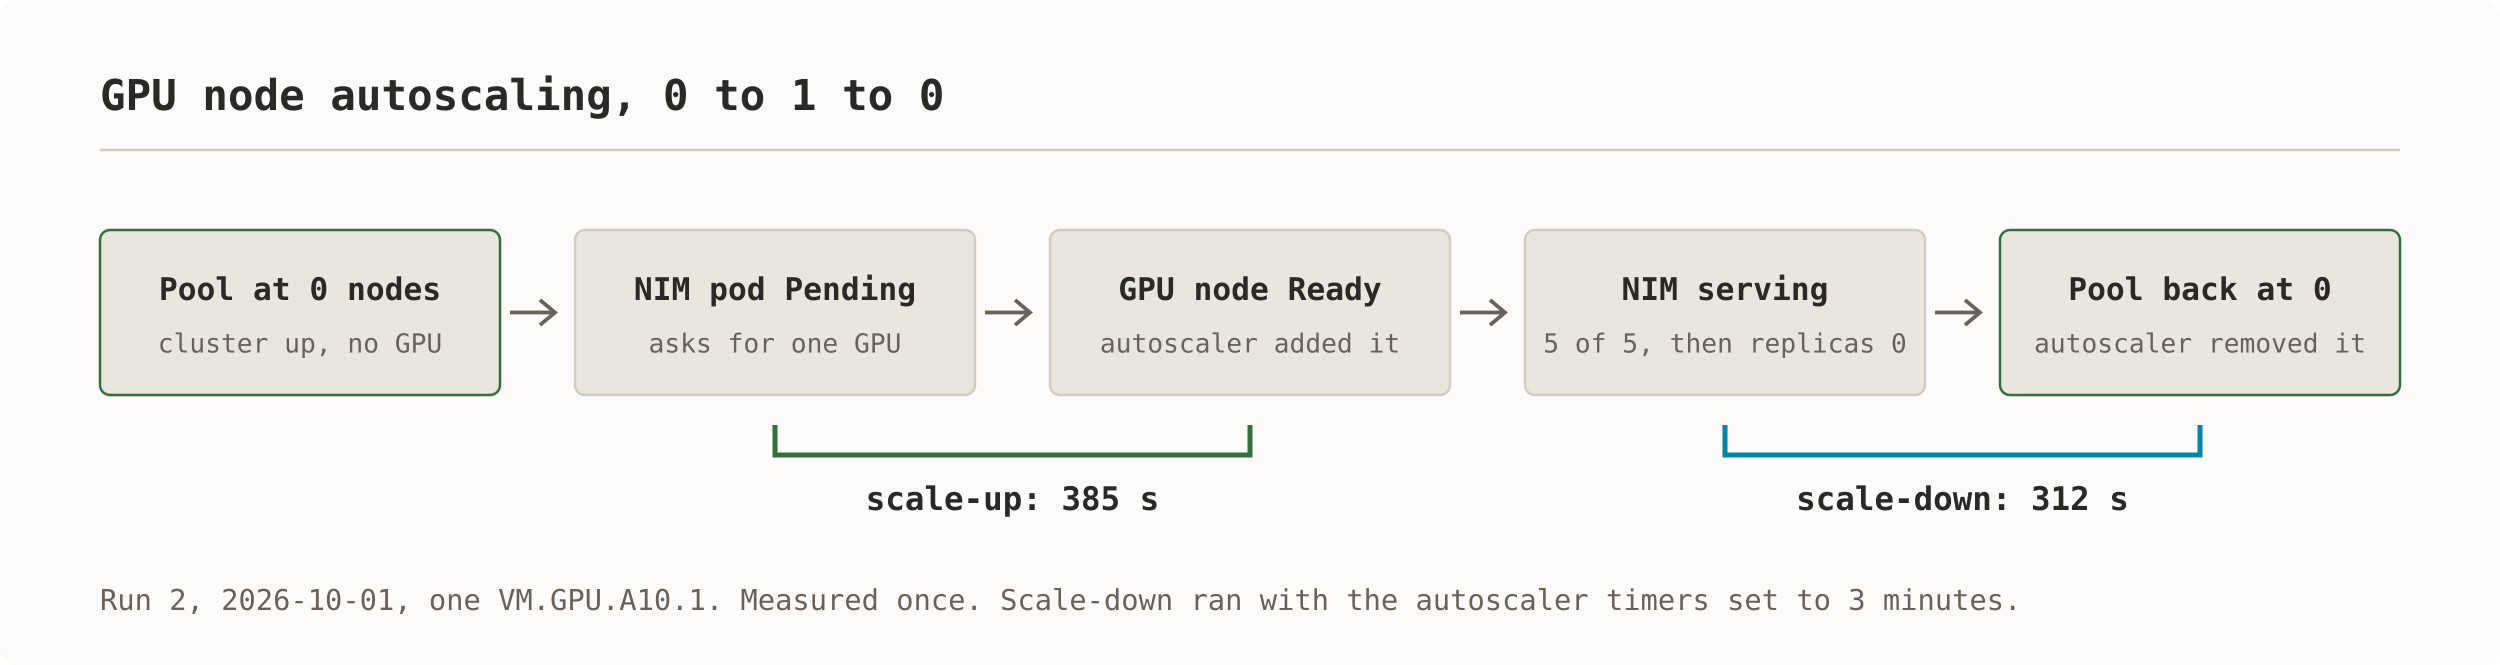
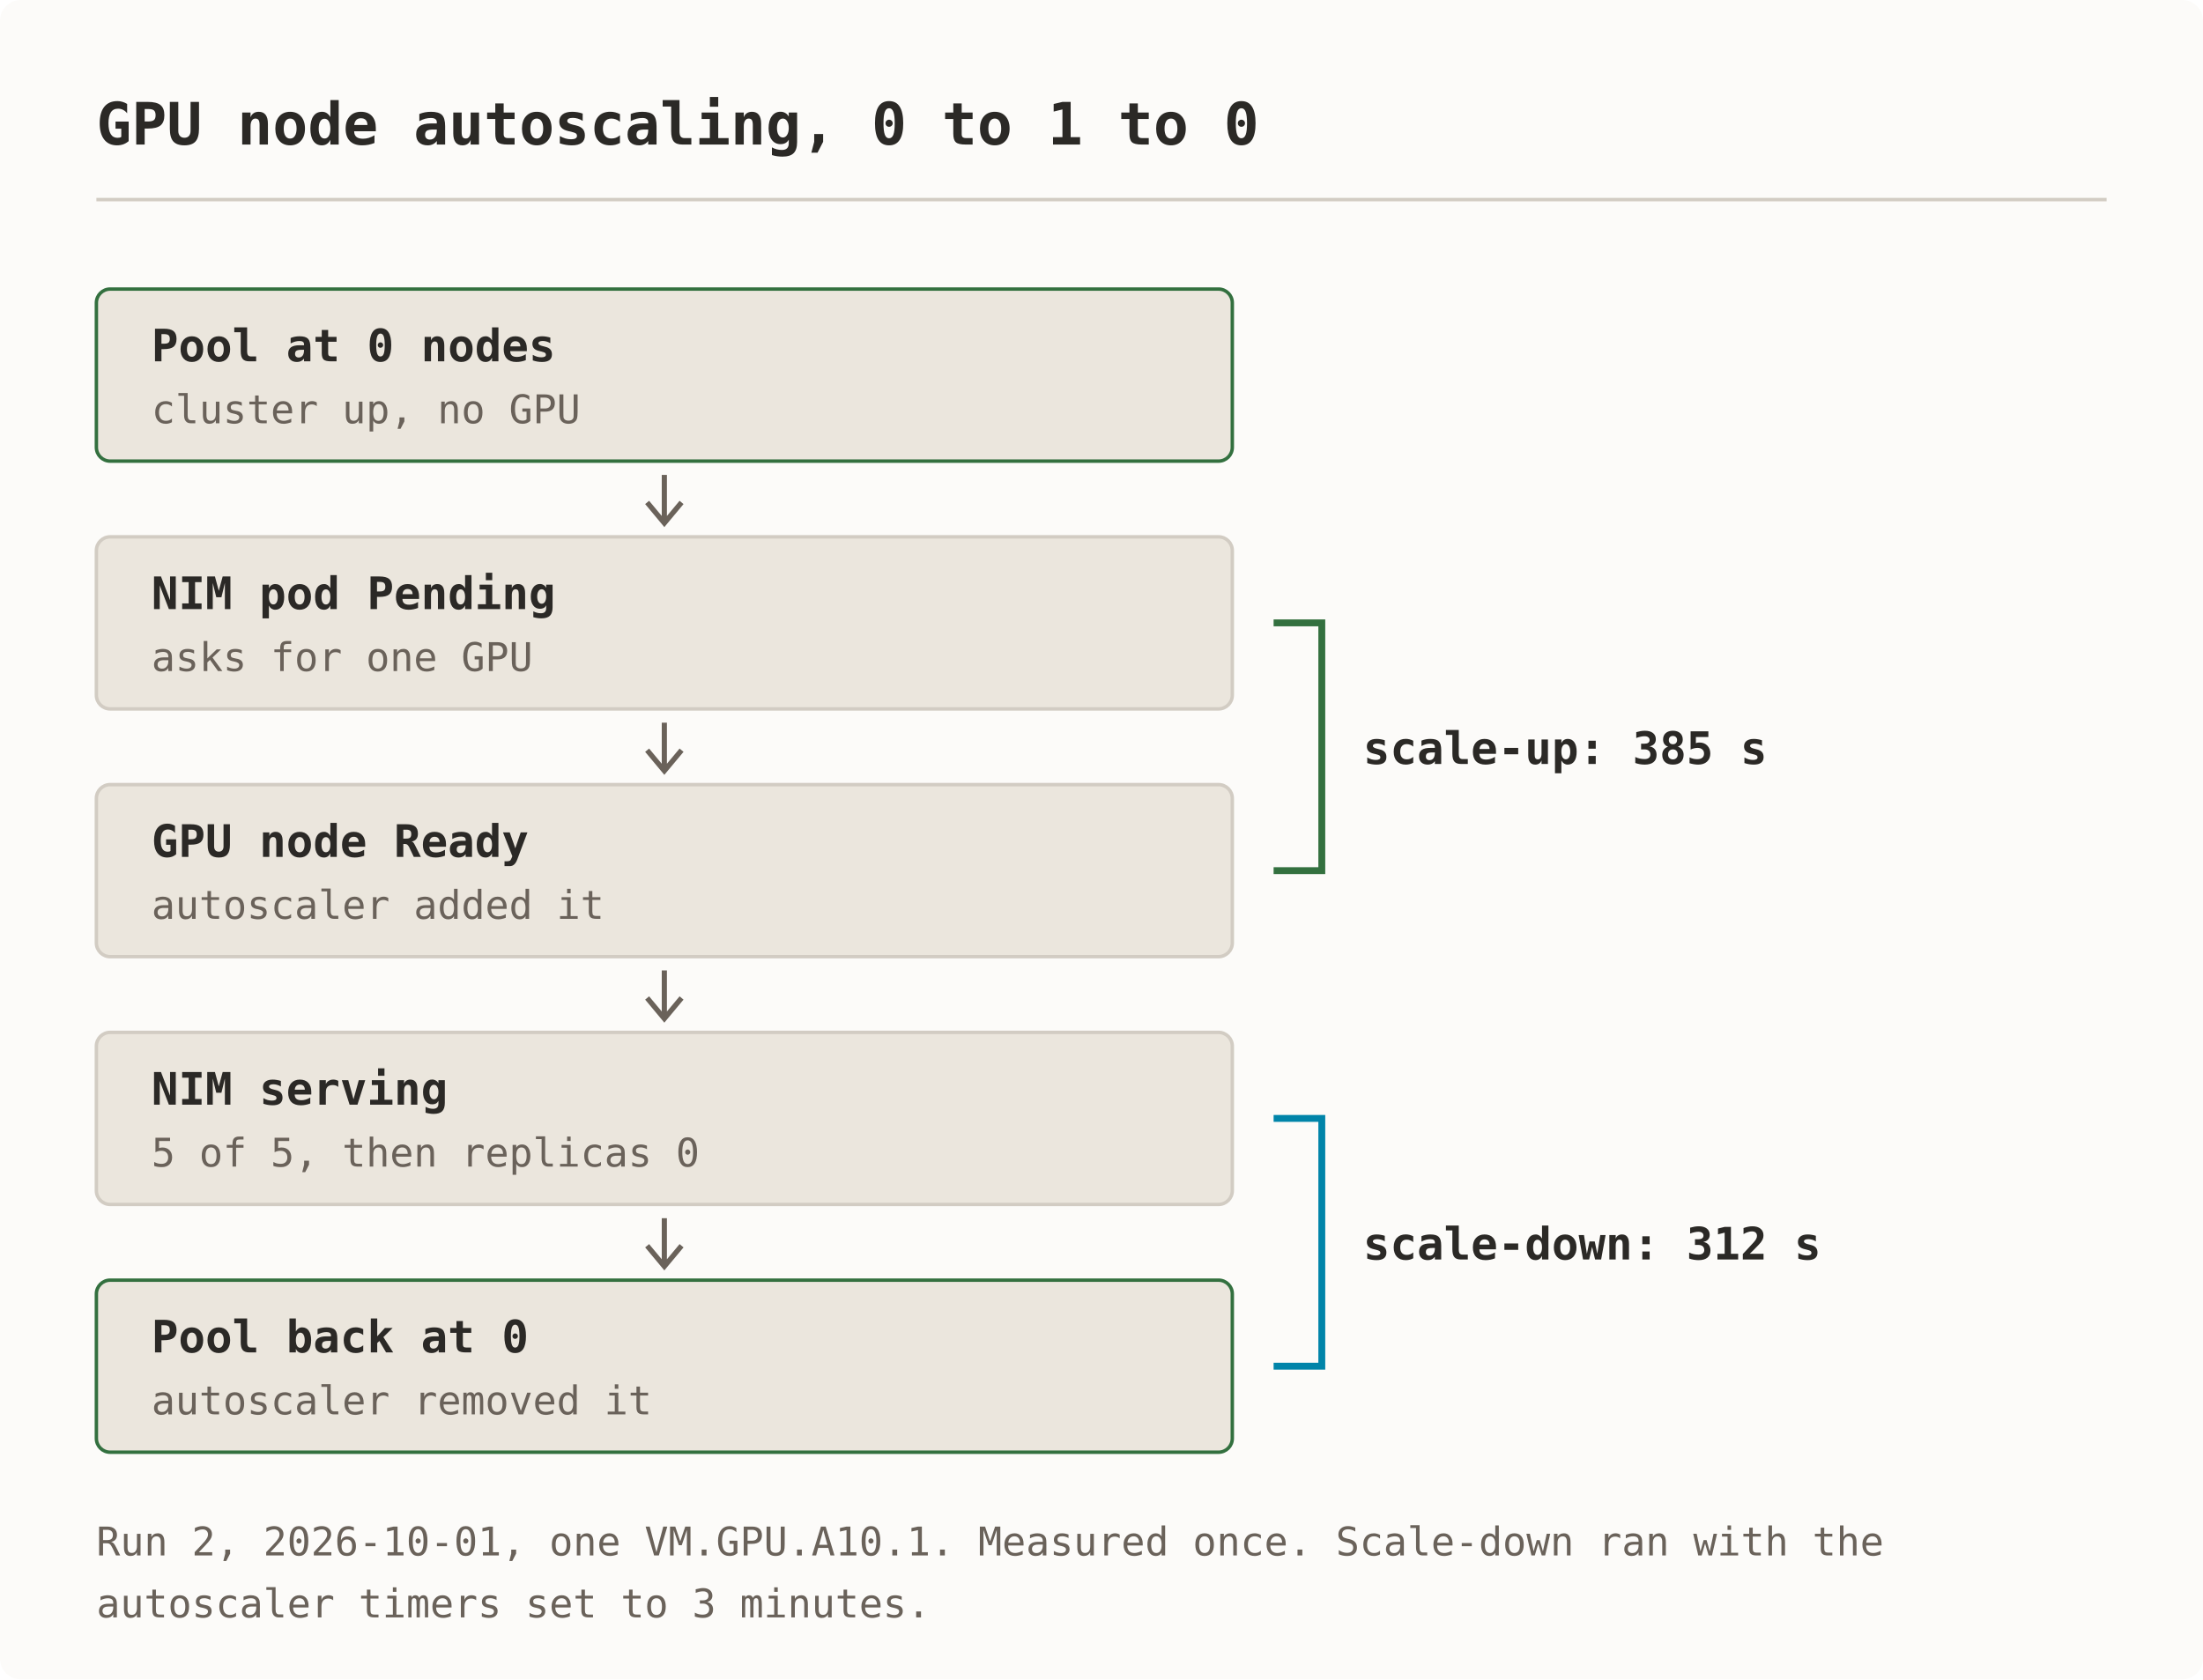
- <svg xmlns="http://www.w3.org/2000/svg" viewBox="0 0 1000 266" role="img" font-family="ui-monospace, &quot;SFMono-Regular&quot;, &quot;SF Mono&quot;, Menlo, Consolas, monospace">
-   <rect width="1000" height="266" rx="6" fill="#FCFBF9" />
-   <text x="40" y="44" font-size="17" fill="#2B2926" font-weight="600">GPU node autoscaling, 0 to 1 to 0</text>
-   <line x1="40" y1="60" x2="960" y2="60" stroke="#D2CCC3" />
-   <rect x="40" y="92" width="160" height="66" rx="4" fill="#EBE6DD" stroke="#33703F" />
-   <text x="120" y="120" font-size="12.5" fill="#2B2926" text-anchor="middle" font-weight="600">Pool at 0 nodes</text>
-   <text x="120" y="141" font-size="10.5" fill="#6A625A" text-anchor="middle">cluster up, no GPU</text>
-   <path d="M204 125 H222 m-6 -5 l6 5 l-6 5" fill="none" stroke="#6A625A" stroke-width="1.5" />
-   <rect x="230" y="92" width="160" height="66" rx="4" fill="#EBE6DD" stroke="#D2CCC3" />
-   <text x="310" y="120" font-size="12.5" fill="#2B2926" text-anchor="middle" font-weight="600">NIM pod Pending</text>
-   <text x="310" y="141" font-size="10.5" fill="#6A625A" text-anchor="middle">asks for one GPU</text>
-   <path d="M394 125 H412 m-6 -5 l6 5 l-6 5" fill="none" stroke="#6A625A" stroke-width="1.5" />
-   <rect x="420" y="92" width="160" height="66" rx="4" fill="#EBE6DD" stroke="#D2CCC3" />
-   <text x="500" y="120" font-size="12.5" fill="#2B2926" text-anchor="middle" font-weight="600">GPU node Ready</text>
-   <text x="500" y="141" font-size="10.5" fill="#6A625A" text-anchor="middle">autoscaler added it</text>
-   <path d="M584 125 H602 m-6 -5 l6 5 l-6 5" fill="none" stroke="#6A625A" stroke-width="1.5" />
-   <rect x="610" y="92" width="160" height="66" rx="4" fill="#EBE6DD" stroke="#D2CCC3" />
-   <text x="690" y="120" font-size="12.5" fill="#2B2926" text-anchor="middle" font-weight="600">NIM serving</text>
-   <text x="690" y="141" font-size="10.5" fill="#6A625A" text-anchor="middle">5 of 5, then replicas 0</text>
-   <path d="M774 125 H792 m-6 -5 l6 5 l-6 5" fill="none" stroke="#6A625A" stroke-width="1.5" />
-   <rect x="800" y="92" width="160" height="66" rx="4" fill="#EBE6DD" stroke="#33703F" />
-   <text x="880" y="120" font-size="12.5" fill="#2B2926" text-anchor="middle" font-weight="600">Pool back at 0</text>
-   <text x="880" y="141" font-size="10.5" fill="#6A625A" text-anchor="middle">autoscaler removed it</text>
-   <path d="M310 170 V182 H500 V170" fill="none" stroke="#33703F" stroke-width="2" />
-   <text x="405.0" y="204" font-size="13" fill="#2B2926" text-anchor="middle" font-weight="600">scale-up: 385 s</text>
-   <path d="M690 170 V182 H880 V170" fill="none" stroke="#0084A9" stroke-width="2" />
-   <text x="785.0" y="204" font-size="13" fill="#2B2926" text-anchor="middle" font-weight="600">scale-down: 312 s</text>
-   <text x="40" y="244" font-size="11.5" fill="#6A625A">Run 2, 2026-10-01, one VM.GPU.A10.1. Measured once. Scale-down ran with the autoscaler timers set to 3 minutes.</text>
+ <svg xmlns="http://www.w3.org/2000/svg" viewBox="0 0 640 488" role="img" font-family="ui-monospace, &quot;SFMono-Regular&quot;, &quot;SF Mono&quot;, Menlo, Consolas, monospace">
+   <rect width="640" height="488" rx="6" fill="#FCFBF9" />
+   <text x="28" y="42" font-size="17" fill="#2B2926" font-weight="600">GPU node autoscaling, 0 to 1 to 0</text>
+   <line x1="28" y1="58" x2="612" y2="58" stroke="#D2CCC3" />
+   <rect x="28" y="84" width="330" height="50" rx="4" fill="#EBE6DD" stroke="#33703F" />
+   <text x="44" y="105" font-size="13" fill="#2B2926" font-weight="600">Pool at 0 nodes</text>
+   <text x="44" y="123" font-size="11.5" fill="#6A625A">cluster up, no GPU</text>
+   <path d="M193 138 V152 m-5 -6 l5 6 l5 -6" fill="none" stroke="#6A625A" stroke-width="1.5" />
+   <rect x="28" y="156" width="330" height="50" rx="4" fill="#EBE6DD" stroke="#D2CCC3" />
+   <text x="44" y="177" font-size="13" fill="#2B2926" font-weight="600">NIM pod Pending</text>
+   <text x="44" y="195" font-size="11.5" fill="#6A625A">asks for one GPU</text>
+   <path d="M193 210 V224 m-5 -6 l5 6 l5 -6" fill="none" stroke="#6A625A" stroke-width="1.5" />
+   <rect x="28" y="228" width="330" height="50" rx="4" fill="#EBE6DD" stroke="#D2CCC3" />
+   <text x="44" y="249" font-size="13" fill="#2B2926" font-weight="600">GPU node Ready</text>
+   <text x="44" y="267" font-size="11.5" fill="#6A625A">autoscaler added it</text>
+   <path d="M193 282 V296 m-5 -6 l5 6 l5 -6" fill="none" stroke="#6A625A" stroke-width="1.5" />
+   <rect x="28" y="300" width="330" height="50" rx="4" fill="#EBE6DD" stroke="#D2CCC3" />
+   <text x="44" y="321" font-size="13" fill="#2B2926" font-weight="600">NIM serving</text>
+   <text x="44" y="339" font-size="11.5" fill="#6A625A">5 of 5, then replicas 0</text>
+   <path d="M193 354 V368 m-5 -6 l5 6 l5 -6" fill="none" stroke="#6A625A" stroke-width="1.5" />
+   <rect x="28" y="372" width="330" height="50" rx="4" fill="#EBE6DD" stroke="#33703F" />
+   <text x="44" y="393" font-size="13" fill="#2B2926" font-weight="600">Pool back at 0</text>
+   <text x="44" y="411" font-size="11.5" fill="#6A625A">autoscaler removed it</text>
+   <path d="M370 181 H384 V253 H370" fill="none" stroke="#33703F" stroke-width="2" />
+   <text x="396" y="222" font-size="13" fill="#2B2926" font-weight="600">scale-up: 385 s</text>
+   <path d="M370 325 H384 V397 H370" fill="none" stroke="#0084A9" stroke-width="2" />
+   <text x="396" y="366" font-size="13" fill="#2B2926" font-weight="600">scale-down: 312 s</text>
+   <text x="28" y="452" font-size="11.5" fill="#6A625A">Run 2, 2026-10-01, one VM.GPU.A10.1. Measured once. Scale-down ran with the</text>
+   <text x="28" y="470" font-size="11.5" fill="#6A625A">autoscaler timers set to 3 minutes.</text>
</svg>
